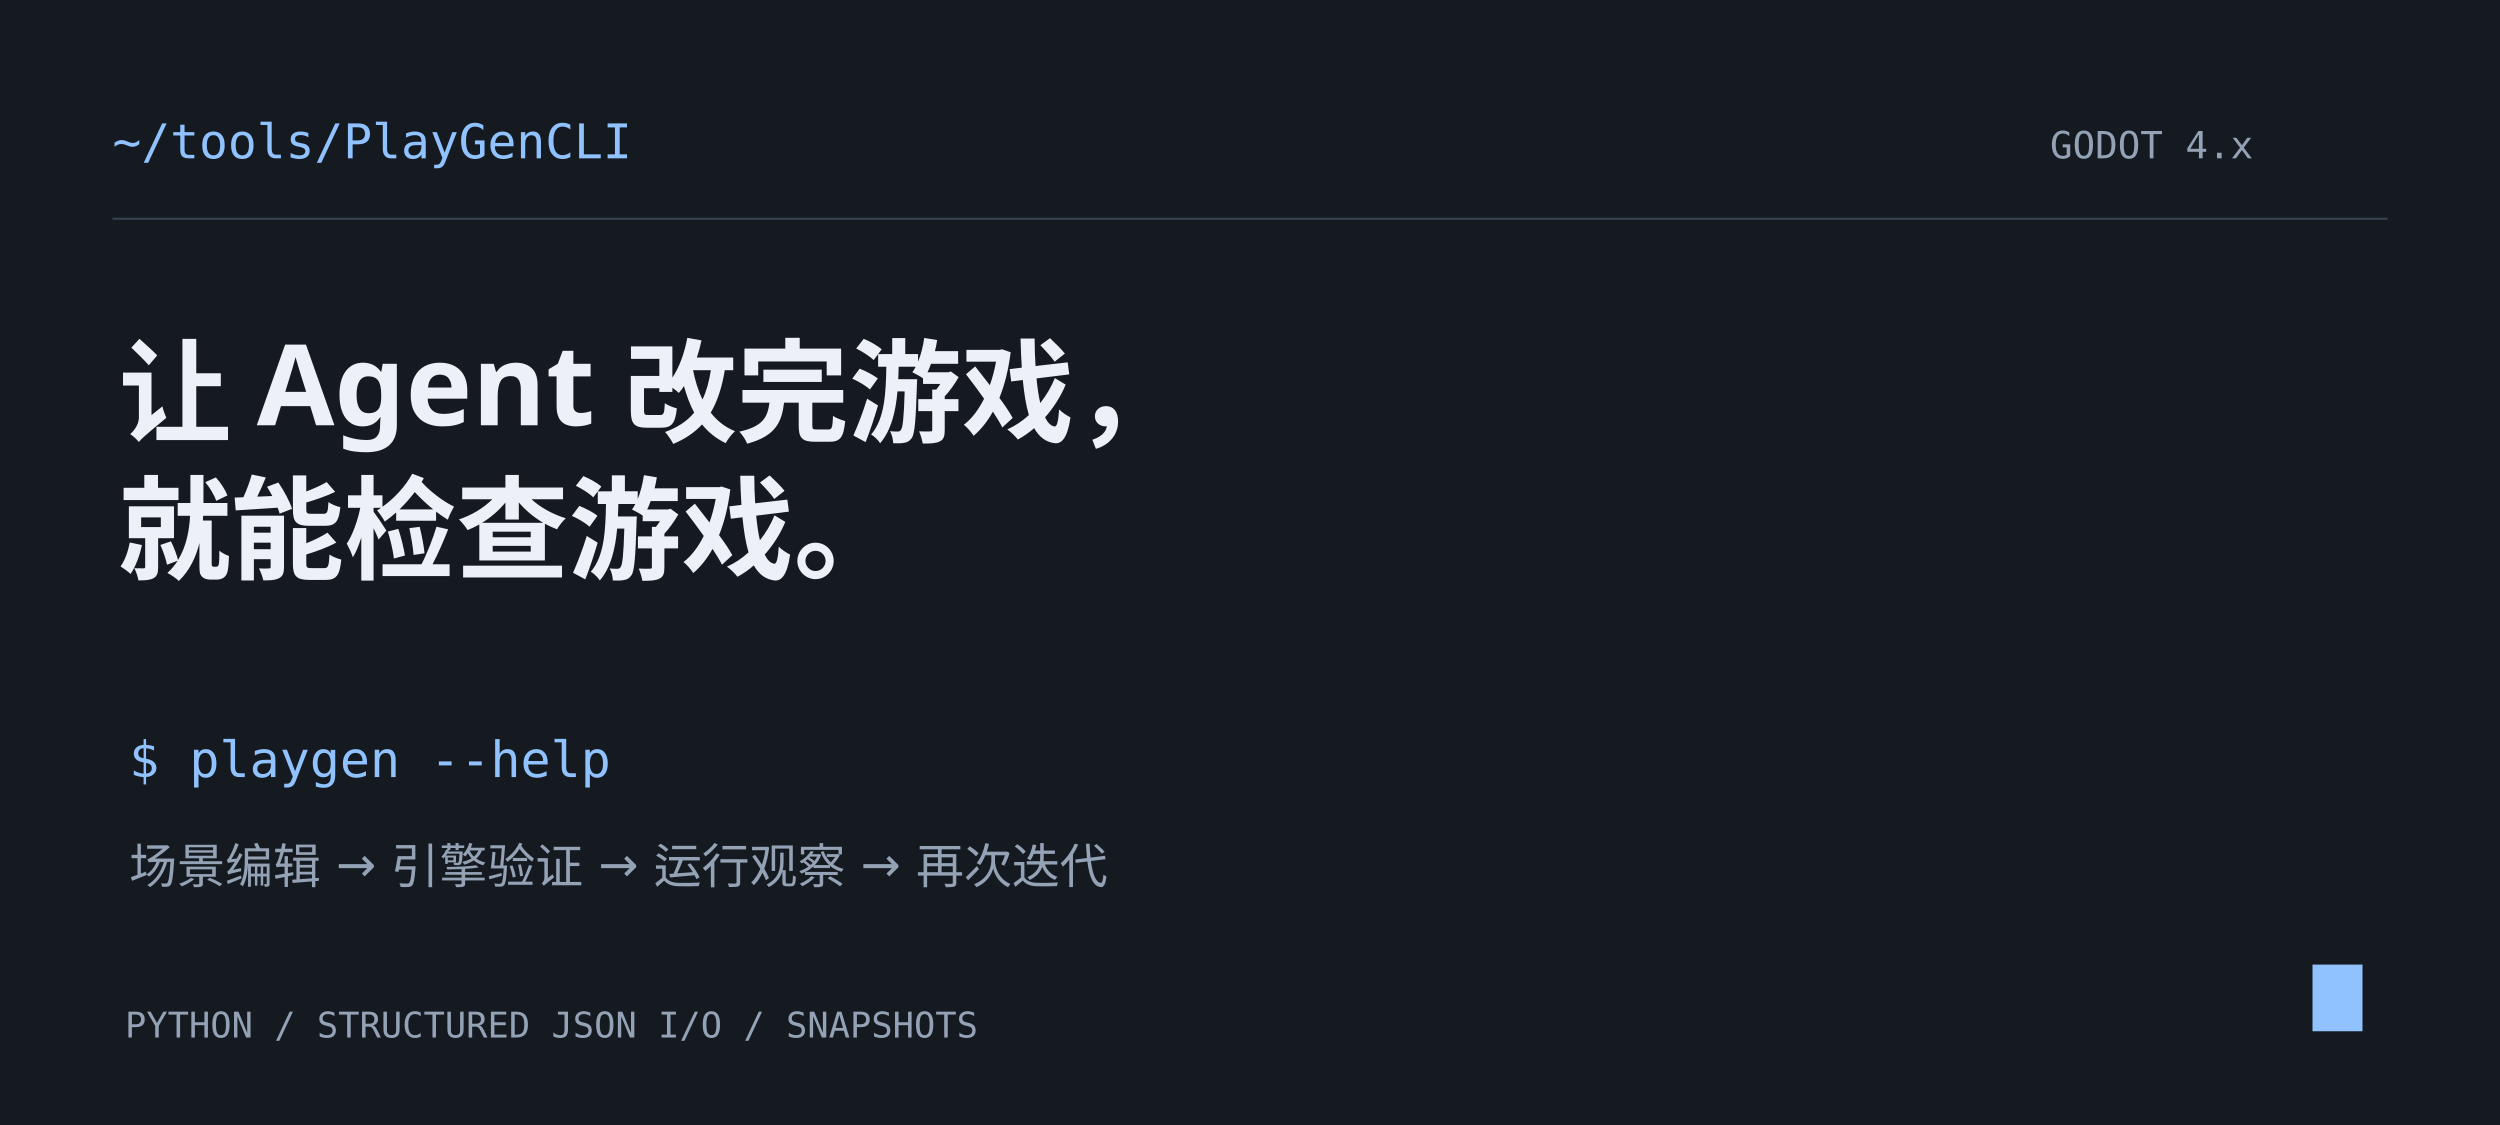
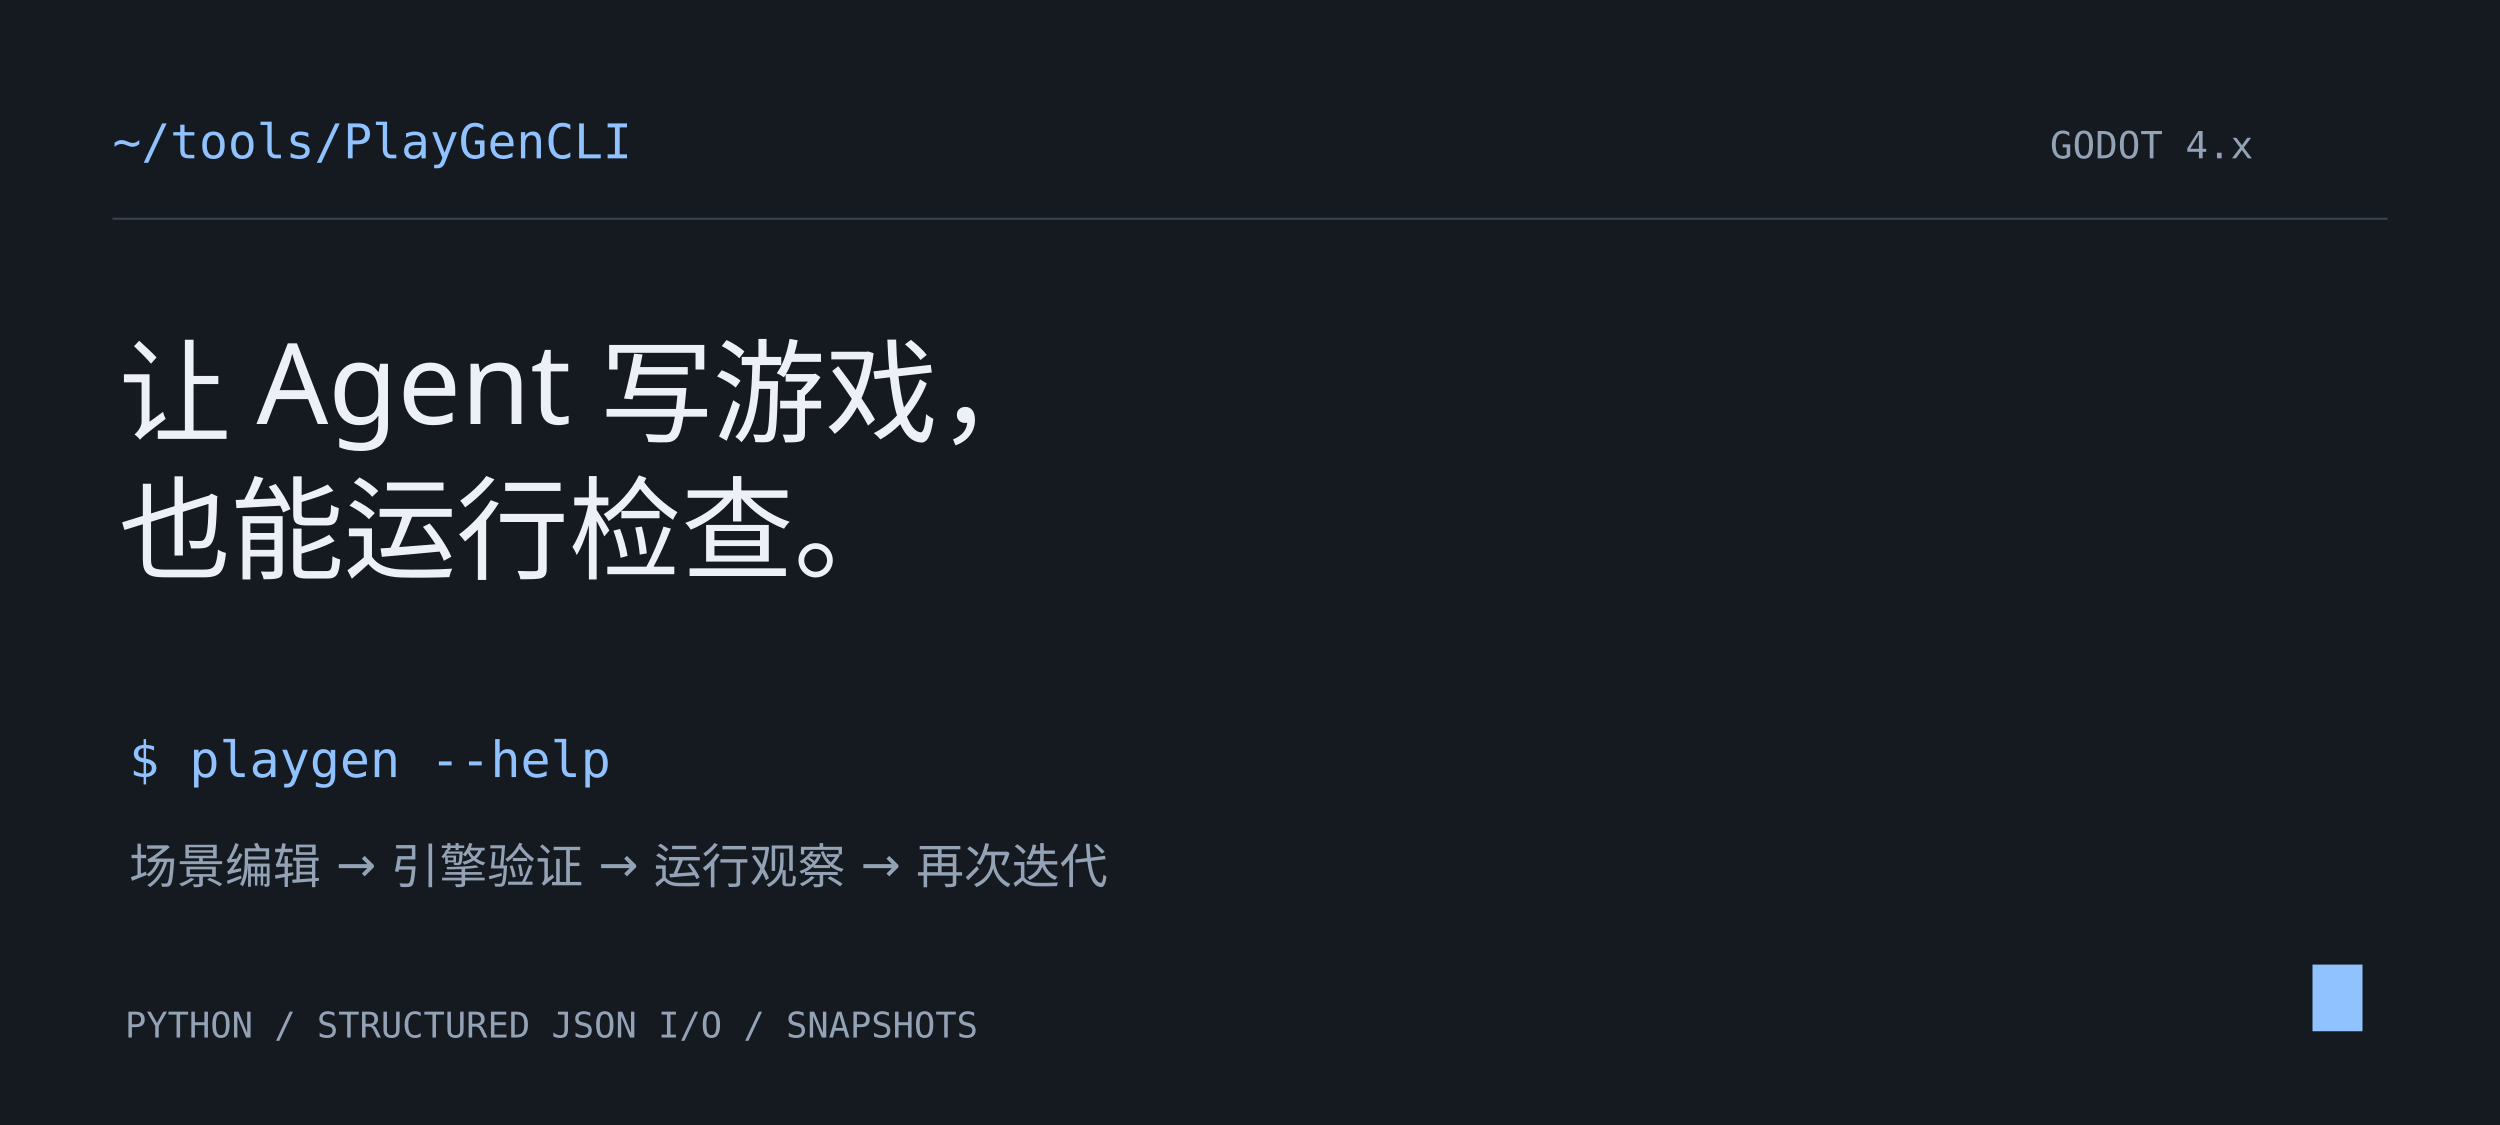
<svg xmlns="http://www.w3.org/2000/svg" width="1200" height="540" viewBox="0 0 1200 540">
  <defs>
    <linearGradient id="ll" x1="0" x2="1" y1="0" y2="1">
      <stop stop-color="#3b82f6" />
      <stop offset="1" stop-color="#8b5cf6" />
    </linearGradient>
    <linearGradient id="cy">
      <stop stop-color="#2ee6ff" />
      <stop offset="1" stop-color="#4f7bff" />
    </linearGradient>
  </defs>
  <rect x="0" y="0" width="1200" height="540" rx="0" fill="#151a21" stroke="none" stroke-width="1" />
  <text x="54" y="76" font-family="Menlo, PingFang SC, monospace" font-size="23" font-weight="400" fill="#90c2ff" text-anchor="start">~/tools/PlayGenCLI</text>
  <text x="984" y="76" font-family="Menlo, PingFang SC, monospace" font-size="18" font-weight="400" fill="#94a2b6" text-anchor="start">GODOT 4.x</text>
  <path d="M54 105L1146 105" fill="none" stroke="#374350" stroke-width="1" />
-   <text x="57" y="208.0" font-family="Avenir Next, PingFang SC, sans-serif" font-size="54" font-weight="600" fill="#edf1f7" text-anchor="start">让 Agent 改完游戏，</text>
-   <text x="57" y="273.88" font-family="Avenir Next, PingFang SC, sans-serif" font-size="54" font-weight="600" fill="#edf1f7" text-anchor="start">就能检查游戏。</text>
+   <text x="57" y="208.0" font-family="Avenir Next, PingFang SC, sans-serif" font-size="54" font-weight="500" fill="#edf1f7" text-anchor="start">让 Agent 写游戏，</text>
+   <text x="57" y="273.88" font-family="Avenir Next, PingFang SC, sans-serif" font-size="54" font-weight="500" fill="#edf1f7" text-anchor="start">也能运行检查。</text>
  <text x="62" y="373" font-family="Menlo, PingFang SC, monospace" font-size="24" font-weight="400" fill="#90c2ff" text-anchor="start">$ playgen --help</text>
  <text x="62" y="424" font-family="Avenir Next, PingFang SC, sans-serif" font-size="23" font-weight="400" fill="#94a2b6" text-anchor="start">场景编辑 → 引擎验证 → 运行观察 → 再次迭代</text>
  <text x="60" y="498" font-family="Menlo, PingFang SC, monospace" font-size="17" font-weight="400" fill="#94a2b6" text-anchor="start">PYTHON  /  STRUCTURED JSON I/O  /  SNAPSHOTS</text>
  <rect x="1110" y="463" width="24" height="32" rx="0" fill="#90c2ff" stroke="none" stroke-width="1" />
</svg>
